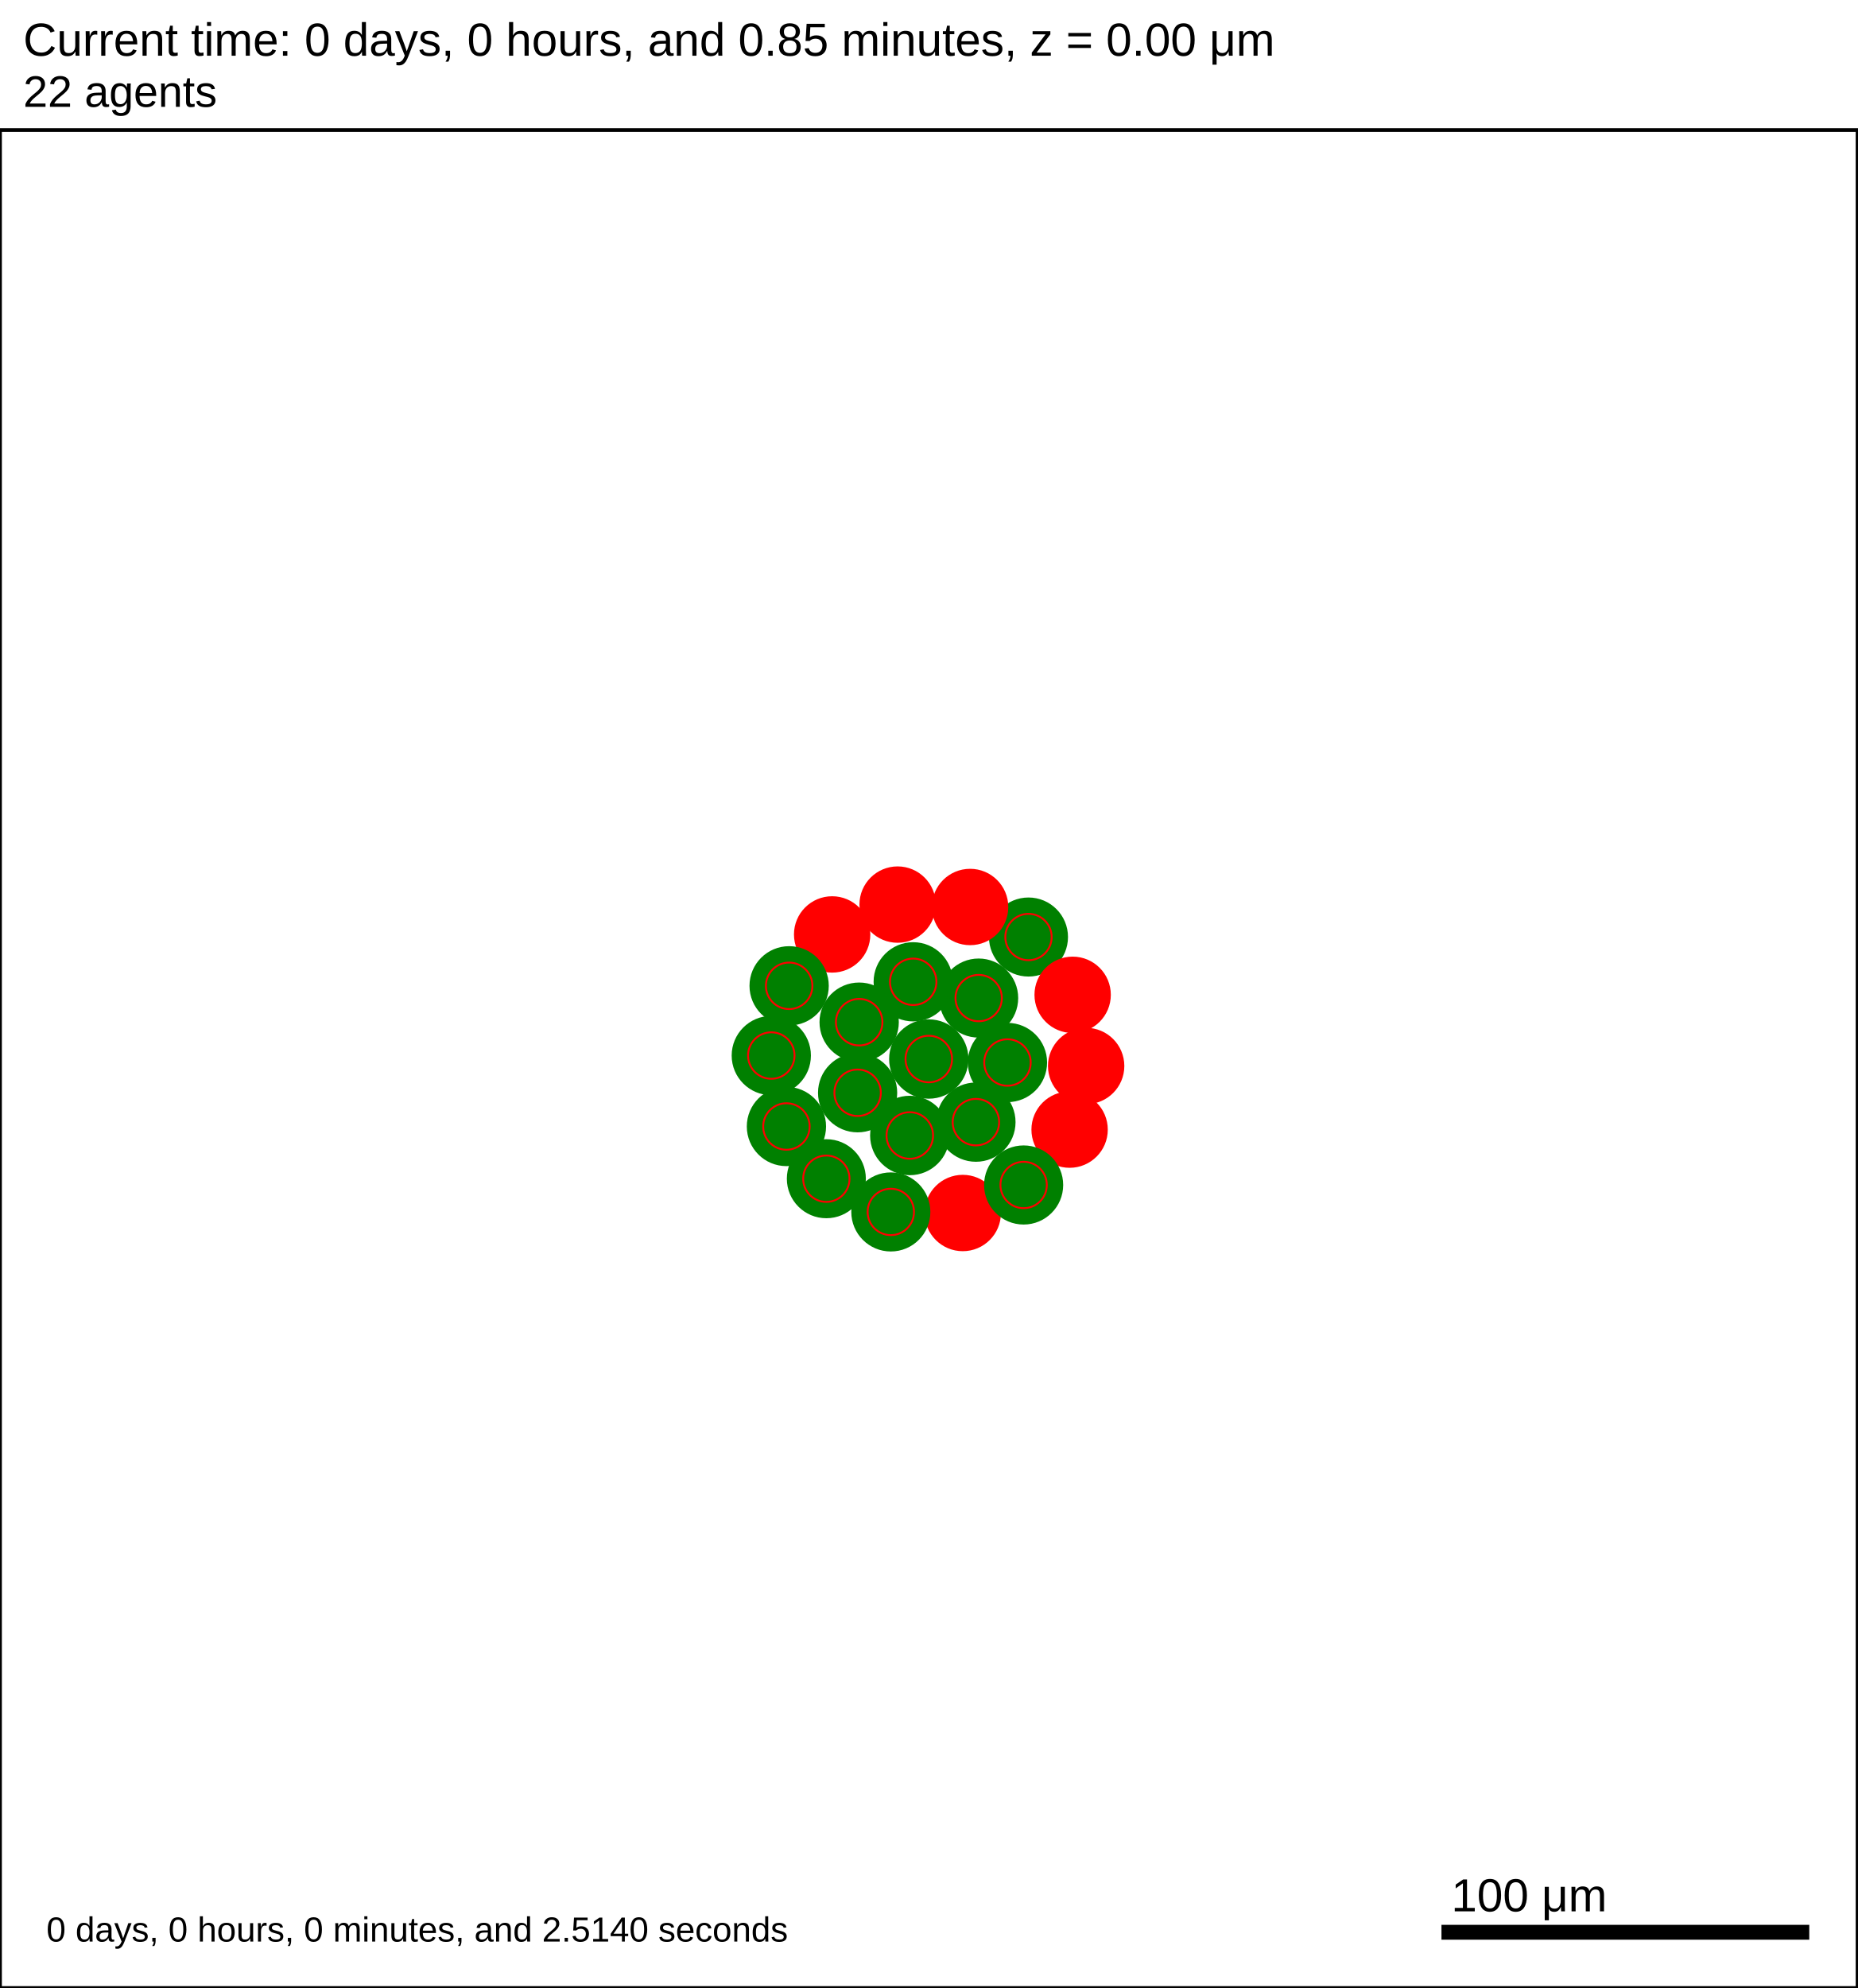
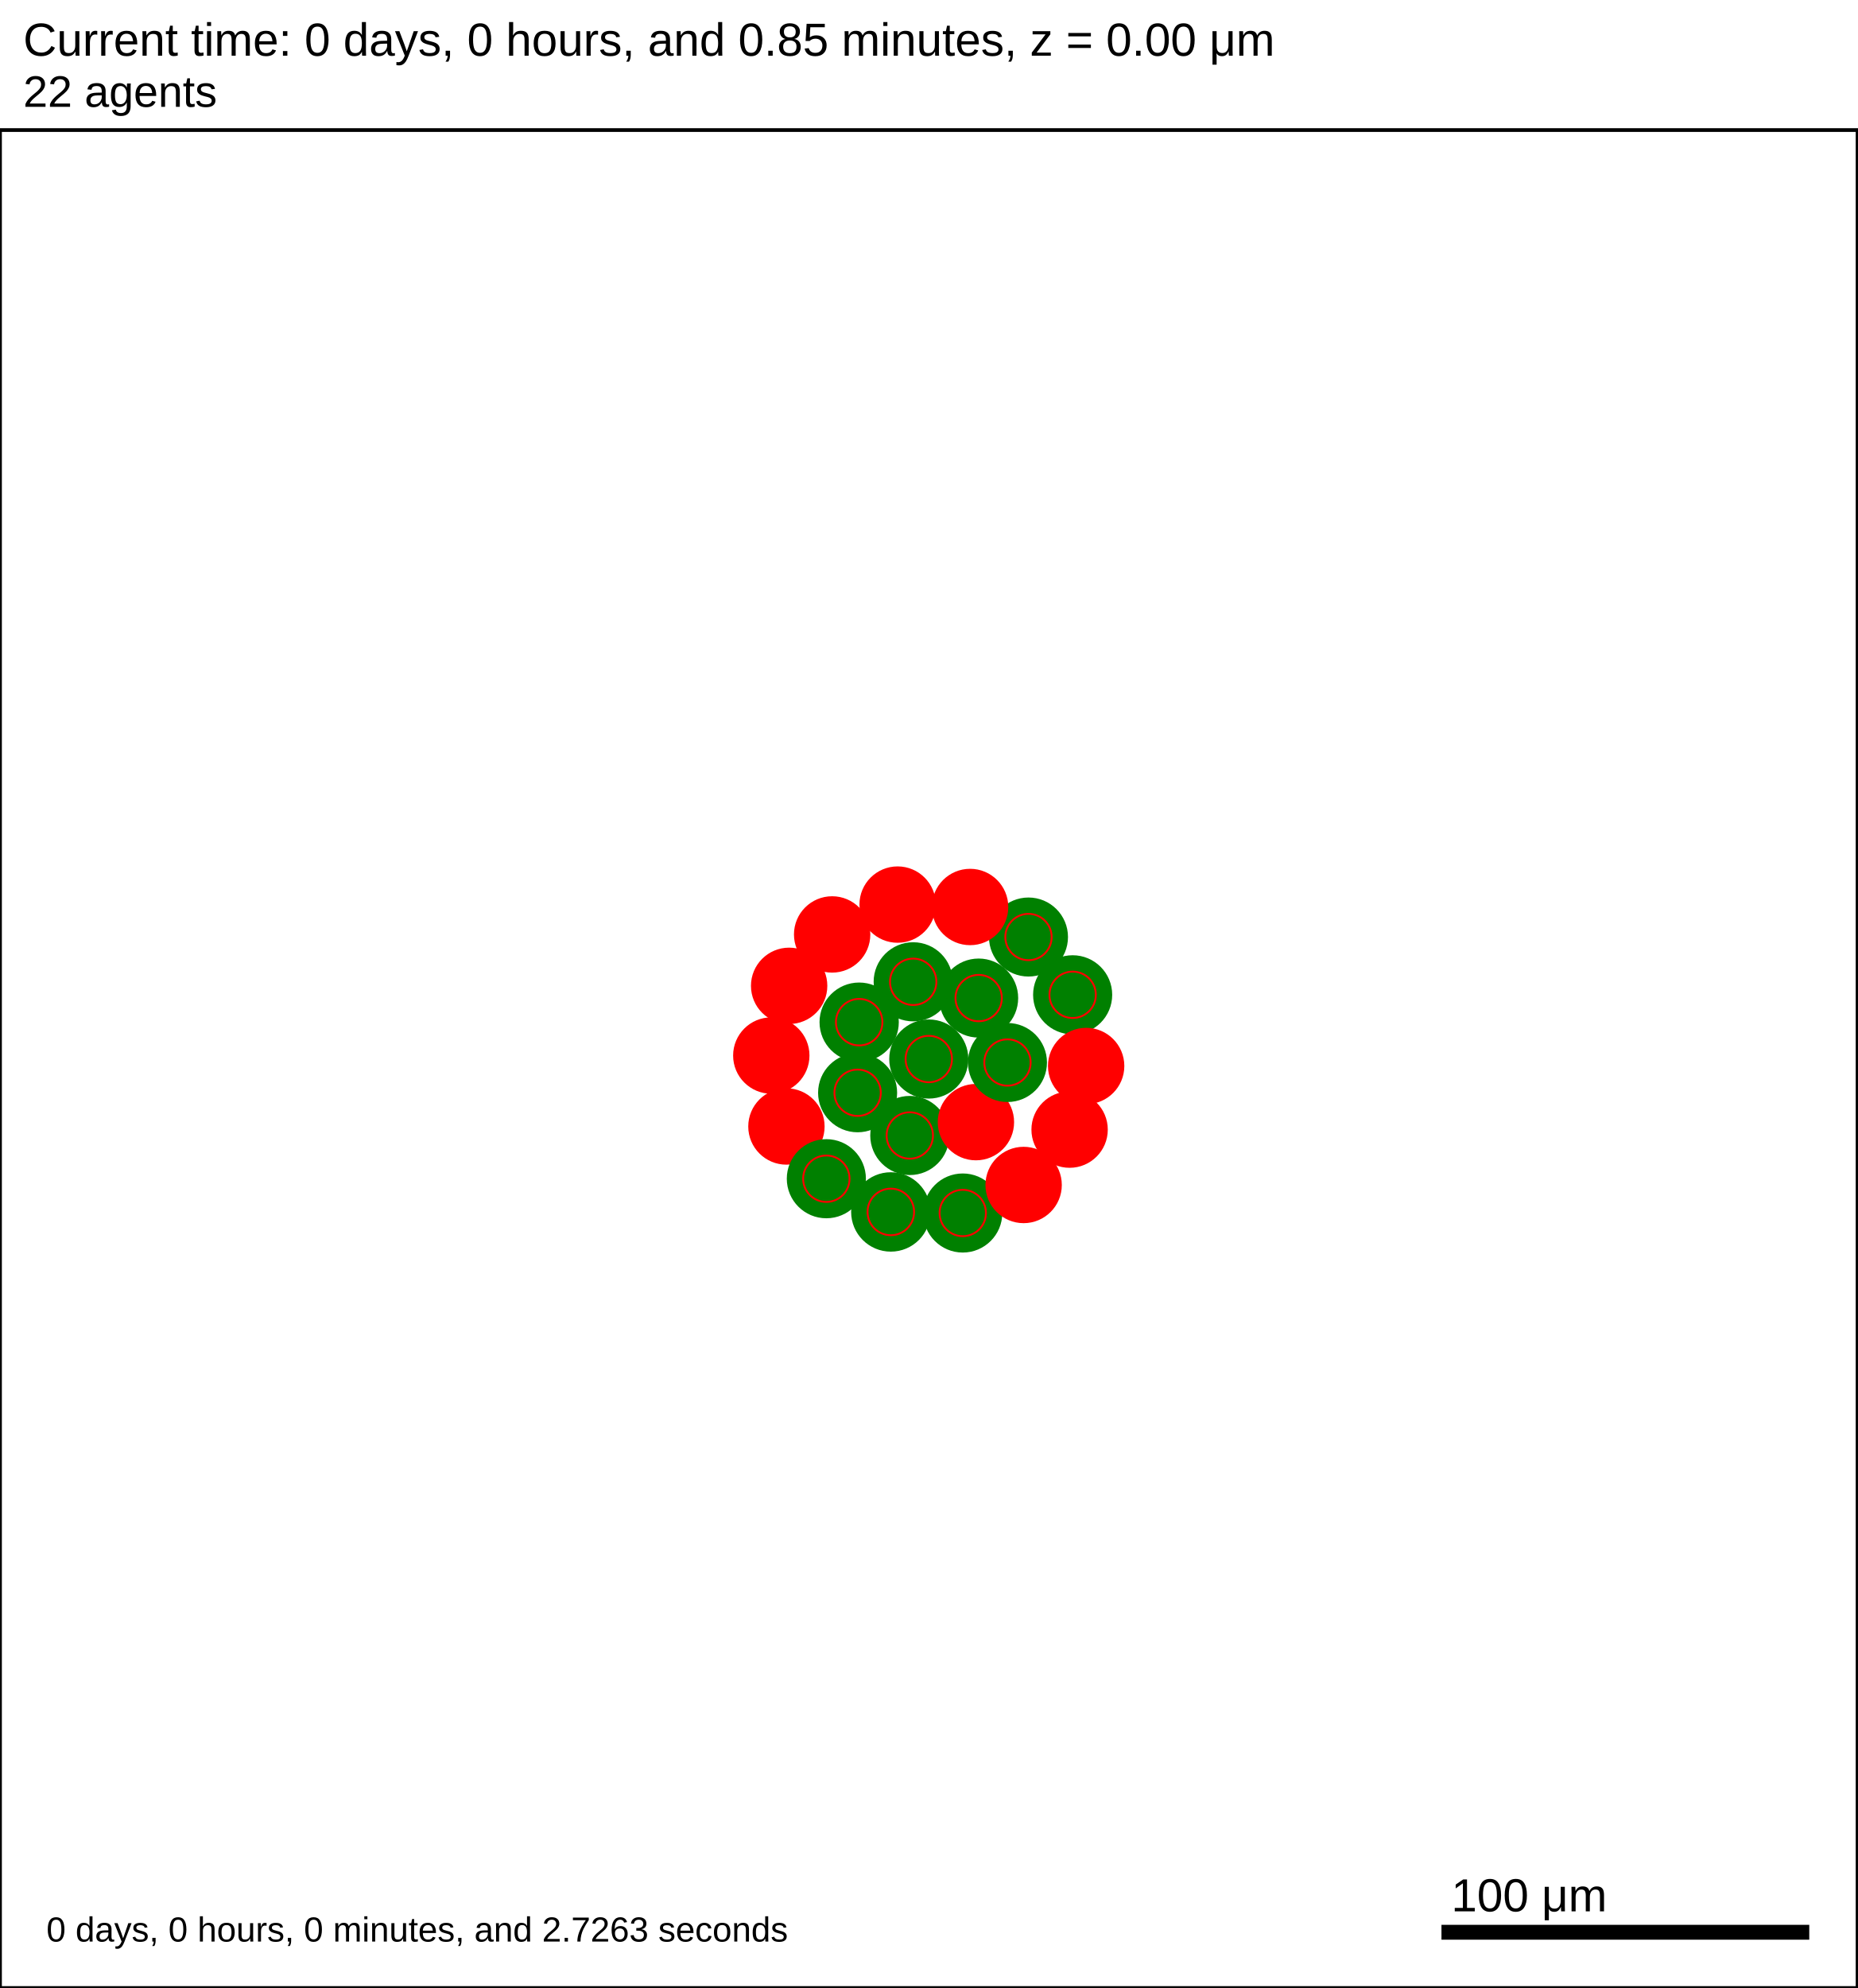
<svg xmlns="http://www.w3.org/2000/svg" version="1.1" width="500" height="535" id="svg2">
  <rect x="0" y="0" width="500" height="535" stroke-width="1" stroke="white" fill="white" />
  <text x="6.25" y="15" font-family="Arial" font-size="12.5" fill="black">
   Current time: 0 days, 0 hours, and 0.85 minutes, z = 0.00 μm
  </text>
  <text x="6.25" y="28.75" font-family="Arial" font-size="11.875" fill="black">
   22 agents
  </text>
  <g id="tissue" transform="translate(0,535) scale(1,-1)">
    <g id="ECM">
  </g>
    <g id="cells">
      <g id="cell0">
-         <circle cx="250" cy="250" r="10.428" stroke-width="0.5" stroke="green" fill="green" />
-         <circle cx="250" cy="250" r="6.262" stroke-width="0.5" stroke="red" fill="green" />
+         <circle cx="250" cy="250" r="10.397" stroke-width="0.5" stroke="green" fill="green" />
+         <circle cx="250" cy="250" r="6.243" stroke-width="0.5" stroke="red" fill="green" />
      </g>
      <g id="cell1">
-         <circle cx="230.842" cy="240.923" r="10.408" stroke-width="0.5" stroke="green" fill="green" />
-         <circle cx="230.842" cy="240.923" r="6.25" stroke-width="0.5" stroke="red" fill="green" />
+         <circle cx="230.842" cy="240.923" r="10.387" stroke-width="0.5" stroke="green" fill="green" />
+         <circle cx="230.842" cy="240.923" r="6.237" stroke-width="0.5" stroke="red" fill="green" />
      </g>
      <g id="cell2">
-         <circle cx="263.426" cy="266.406" r="10.391" stroke-width="0.5" stroke="green" fill="green" />
-         <circle cx="263.426" cy="266.406" r="6.239" stroke-width="0.5" stroke="red" fill="green" />
+         <circle cx="263.426" cy="266.406" r="10.387" stroke-width="0.5" stroke="green" fill="green" />
+         <circle cx="263.426" cy="266.406" r="6.237" stroke-width="0.5" stroke="red" fill="green" />
      </g>
      <g id="cell3">
-         <circle cx="244.892" cy="229.425" r="10.437" stroke-width="0.5" stroke="green" fill="green" />
-         <circle cx="244.892" cy="229.425" r="6.267" stroke-width="0.5" stroke="red" fill="green" />
+         <circle cx="244.892" cy="229.425" r="10.397" stroke-width="0.5" stroke="green" fill="green" />
+         <circle cx="244.892" cy="229.425" r="6.243" stroke-width="0.5" stroke="red" fill="green" />
      </g>
      <g id="cell4">
-         <circle cx="245.806" cy="270.781" r="10.408" stroke-width="0.5" stroke="green" fill="green" />
-         <circle cx="245.806" cy="270.781" r="6.25" stroke-width="0.5" stroke="red" fill="green" />
+         <circle cx="245.806" cy="270.781" r="10.397" stroke-width="0.5" stroke="green" fill="green" />
+         <circle cx="245.806" cy="270.781" r="6.243" stroke-width="0.5" stroke="red" fill="green" />
      </g>
      <g id="cell5">
-         <circle cx="262.688" cy="233.016" r="10.416" stroke-width="0.5" stroke="green" fill="green" />
-         <circle cx="262.688" cy="233.016" r="6.255" stroke-width="0.5" stroke="red" fill="green" />
+         <circle cx="262.688" cy="233.016" r="10.026" stroke-width="0.5" stroke="red" fill="red" />
+         <circle cx="262.688" cy="233.016" r="6.02" stroke-width="0.5" stroke="red" fill="red" />
      </g>
      <g id="cell6">
-         <circle cx="231.262" cy="259.916" r="10.424" stroke-width="0.5" stroke="green" fill="green" />
-         <circle cx="231.262" cy="259.916" r="6.259" stroke-width="0.5" stroke="red" fill="green" />
+         <circle cx="231.262" cy="259.916" r="10.42" stroke-width="0.5" stroke="green" fill="green" />
+         <circle cx="231.262" cy="259.916" r="6.257" stroke-width="0.5" stroke="red" fill="green" />
      </g>
      <g id="cell7">
-         <circle cx="271.179" cy="249.063" r="10.416" stroke-width="0.5" stroke="green" fill="green" />
-         <circle cx="271.179" cy="249.063" r="6.255" stroke-width="0.5" stroke="red" fill="green" />
+         <circle cx="271.179" cy="249.063" r="10.384" stroke-width="0.5" stroke="green" fill="green" />
+         <circle cx="271.179" cy="249.063" r="6.235" stroke-width="0.5" stroke="red" fill="green" />
      </g>
      <g id="cell8">
-         <circle cx="259.148" cy="208.561" r="10.026" stroke-width="0.5" stroke="red" fill="red" />
-         <circle cx="259.148" cy="208.561" r="6.02" stroke-width="0.5" stroke="red" fill="red" />
+         <circle cx="259.148" cy="208.561" r="10.391" stroke-width="0.5" stroke="green" fill="green" />
+         <circle cx="259.148" cy="208.561" r="6.239" stroke-width="0.5" stroke="red" fill="green" />
      </g>
      <g id="cell9">
-         <circle cx="211.683" cy="231.845" r="10.416" stroke-width="0.5" stroke="green" fill="green" />
-         <circle cx="211.683" cy="231.845" r="6.255" stroke-width="0.5" stroke="red" fill="green" />
+         <circle cx="211.683" cy="231.845" r="10.026" stroke-width="0.5" stroke="red" fill="red" />
+         <circle cx="211.683" cy="231.845" r="6.02" stroke-width="0.5" stroke="red" fill="red" />
      </g>
      <g id="cell10">
        <circle cx="223.989" cy="283.53" r="10.026" stroke-width="0.5" stroke="red" fill="red" />
        <circle cx="223.989" cy="283.53" r="6.02" stroke-width="0.5" stroke="red" fill="red" />
      </g>
      <g id="cell11">
-         <circle cx="276.837" cy="282.833" r="10.387" stroke-width="0.5" stroke="green" fill="green" />
-         <circle cx="276.837" cy="282.833" r="6.237" stroke-width="0.5" stroke="red" fill="green" />
+         <circle cx="276.837" cy="282.833" r="10.384" stroke-width="0.5" stroke="green" fill="green" />
+         <circle cx="276.837" cy="282.833" r="6.235" stroke-width="0.5" stroke="red" fill="green" />
      </g>
      <g id="cell12">
        <circle cx="287.906" cy="231.002" r="10.026" stroke-width="0.5" stroke="red" fill="red" />
        <circle cx="287.906" cy="231.002" r="6.02" stroke-width="0.5" stroke="red" fill="red" />
      </g>
      <g id="cell13">
-         <circle cx="239.783" cy="208.849" r="10.391" stroke-width="0.5" stroke="green" fill="green" />
-         <circle cx="239.783" cy="208.849" r="6.239" stroke-width="0.5" stroke="red" fill="green" />
+         <circle cx="239.783" cy="208.849" r="10.433" stroke-width="0.5" stroke="green" fill="green" />
+         <circle cx="239.783" cy="208.849" r="6.265" stroke-width="0.5" stroke="red" fill="green" />
      </g>
      <g id="cell14">
-         <circle cx="207.61" cy="250.938" r="10.416" stroke-width="0.5" stroke="green" fill="green" />
-         <circle cx="207.61" cy="250.938" r="6.255" stroke-width="0.5" stroke="red" fill="green" />
+         <circle cx="207.61" cy="250.938" r="10.026" stroke-width="0.5" stroke="red" fill="red" />
+         <circle cx="207.61" cy="250.938" r="6.02" stroke-width="0.5" stroke="red" fill="red" />
      </g>
      <g id="cell15">
        <circle cx="241.613" cy="291.562" r="10.026" stroke-width="0.5" stroke="red" fill="red" />
        <circle cx="241.613" cy="291.562" r="6.02" stroke-width="0.5" stroke="red" fill="red" />
      </g>
      <g id="cell16">
-         <circle cx="288.725" cy="267.282" r="10.026" stroke-width="0.5" stroke="red" fill="red" />
-         <circle cx="288.725" cy="267.282" r="6.02" stroke-width="0.5" stroke="red" fill="red" />
+         <circle cx="288.725" cy="267.282" r="10.397" stroke-width="0.5" stroke="green" fill="green" />
+         <circle cx="288.725" cy="267.282" r="6.243" stroke-width="0.5" stroke="red" fill="green" />
      </g>
      <g id="cell17">
-         <circle cx="275.531" cy="216.104" r="10.397" stroke-width="0.5" stroke="green" fill="green" />
-         <circle cx="275.531" cy="216.104" r="6.243" stroke-width="0.5" stroke="red" fill="green" />
+         <circle cx="275.531" cy="216.104" r="10.026" stroke-width="0.5" stroke="red" fill="red" />
+         <circle cx="275.531" cy="216.104" r="6.02" stroke-width="0.5" stroke="red" fill="red" />
      </g>
      <g id="cell18">
-         <circle cx="222.428" cy="217.789" r="10.384" stroke-width="0.5" stroke="green" fill="green" />
-         <circle cx="222.428" cy="217.789" r="6.235" stroke-width="0.5" stroke="red" fill="green" />
+         <circle cx="222.428" cy="217.789" r="10.397" stroke-width="0.5" stroke="green" fill="green" />
+         <circle cx="222.428" cy="217.789" r="6.243" stroke-width="0.5" stroke="red" fill="green" />
      </g>
      <g id="cell19">
-         <circle cx="212.413" cy="269.699" r="10.42" stroke-width="0.5" stroke="green" fill="green" />
-         <circle cx="212.413" cy="269.699" r="6.257" stroke-width="0.5" stroke="red" fill="green" />
+         <circle cx="212.413" cy="269.699" r="10.026" stroke-width="0.5" stroke="red" fill="red" />
+         <circle cx="212.413" cy="269.699" r="6.02" stroke-width="0.5" stroke="red" fill="red" />
      </g>
      <g id="cell20">
        <circle cx="261.124" cy="290.915" r="10.026" stroke-width="0.5" stroke="red" fill="red" />
        <circle cx="261.124" cy="290.915" r="6.02" stroke-width="0.5" stroke="red" fill="red" />
      </g>
      <g id="cell21">
        <circle cx="292.359" cy="248.125" r="10.026" stroke-width="0.5" stroke="red" fill="red" />
        <circle cx="292.359" cy="248.125" r="6.02" stroke-width="0.5" stroke="red" fill="red" />
      </g>
    </g>
  </g>
  <rect x="387.5" y="517.5" width="100" height="5" stroke-width="1" stroke="rgb(255,255,255)" fill="rgb(0,0,0)" />
  <text x="390.625" y="514.375" font-family="Arial" font-size="12.5" fill="black">
   100 μm
  </text>
  <text x="12.5" y="522.5" font-family="Arial" font-size="9.375" fill="black">
-    0 days, 0 hours, 0 minutes, and 2.5140 seconds
+    0 days, 0 hours, 0 minutes, and 2.7263 seconds
  </text>
  <rect x="0" y="35" width="500" height="500" stroke-width="1" stroke="rgb(0,0,0)" fill="none" />
</svg>
